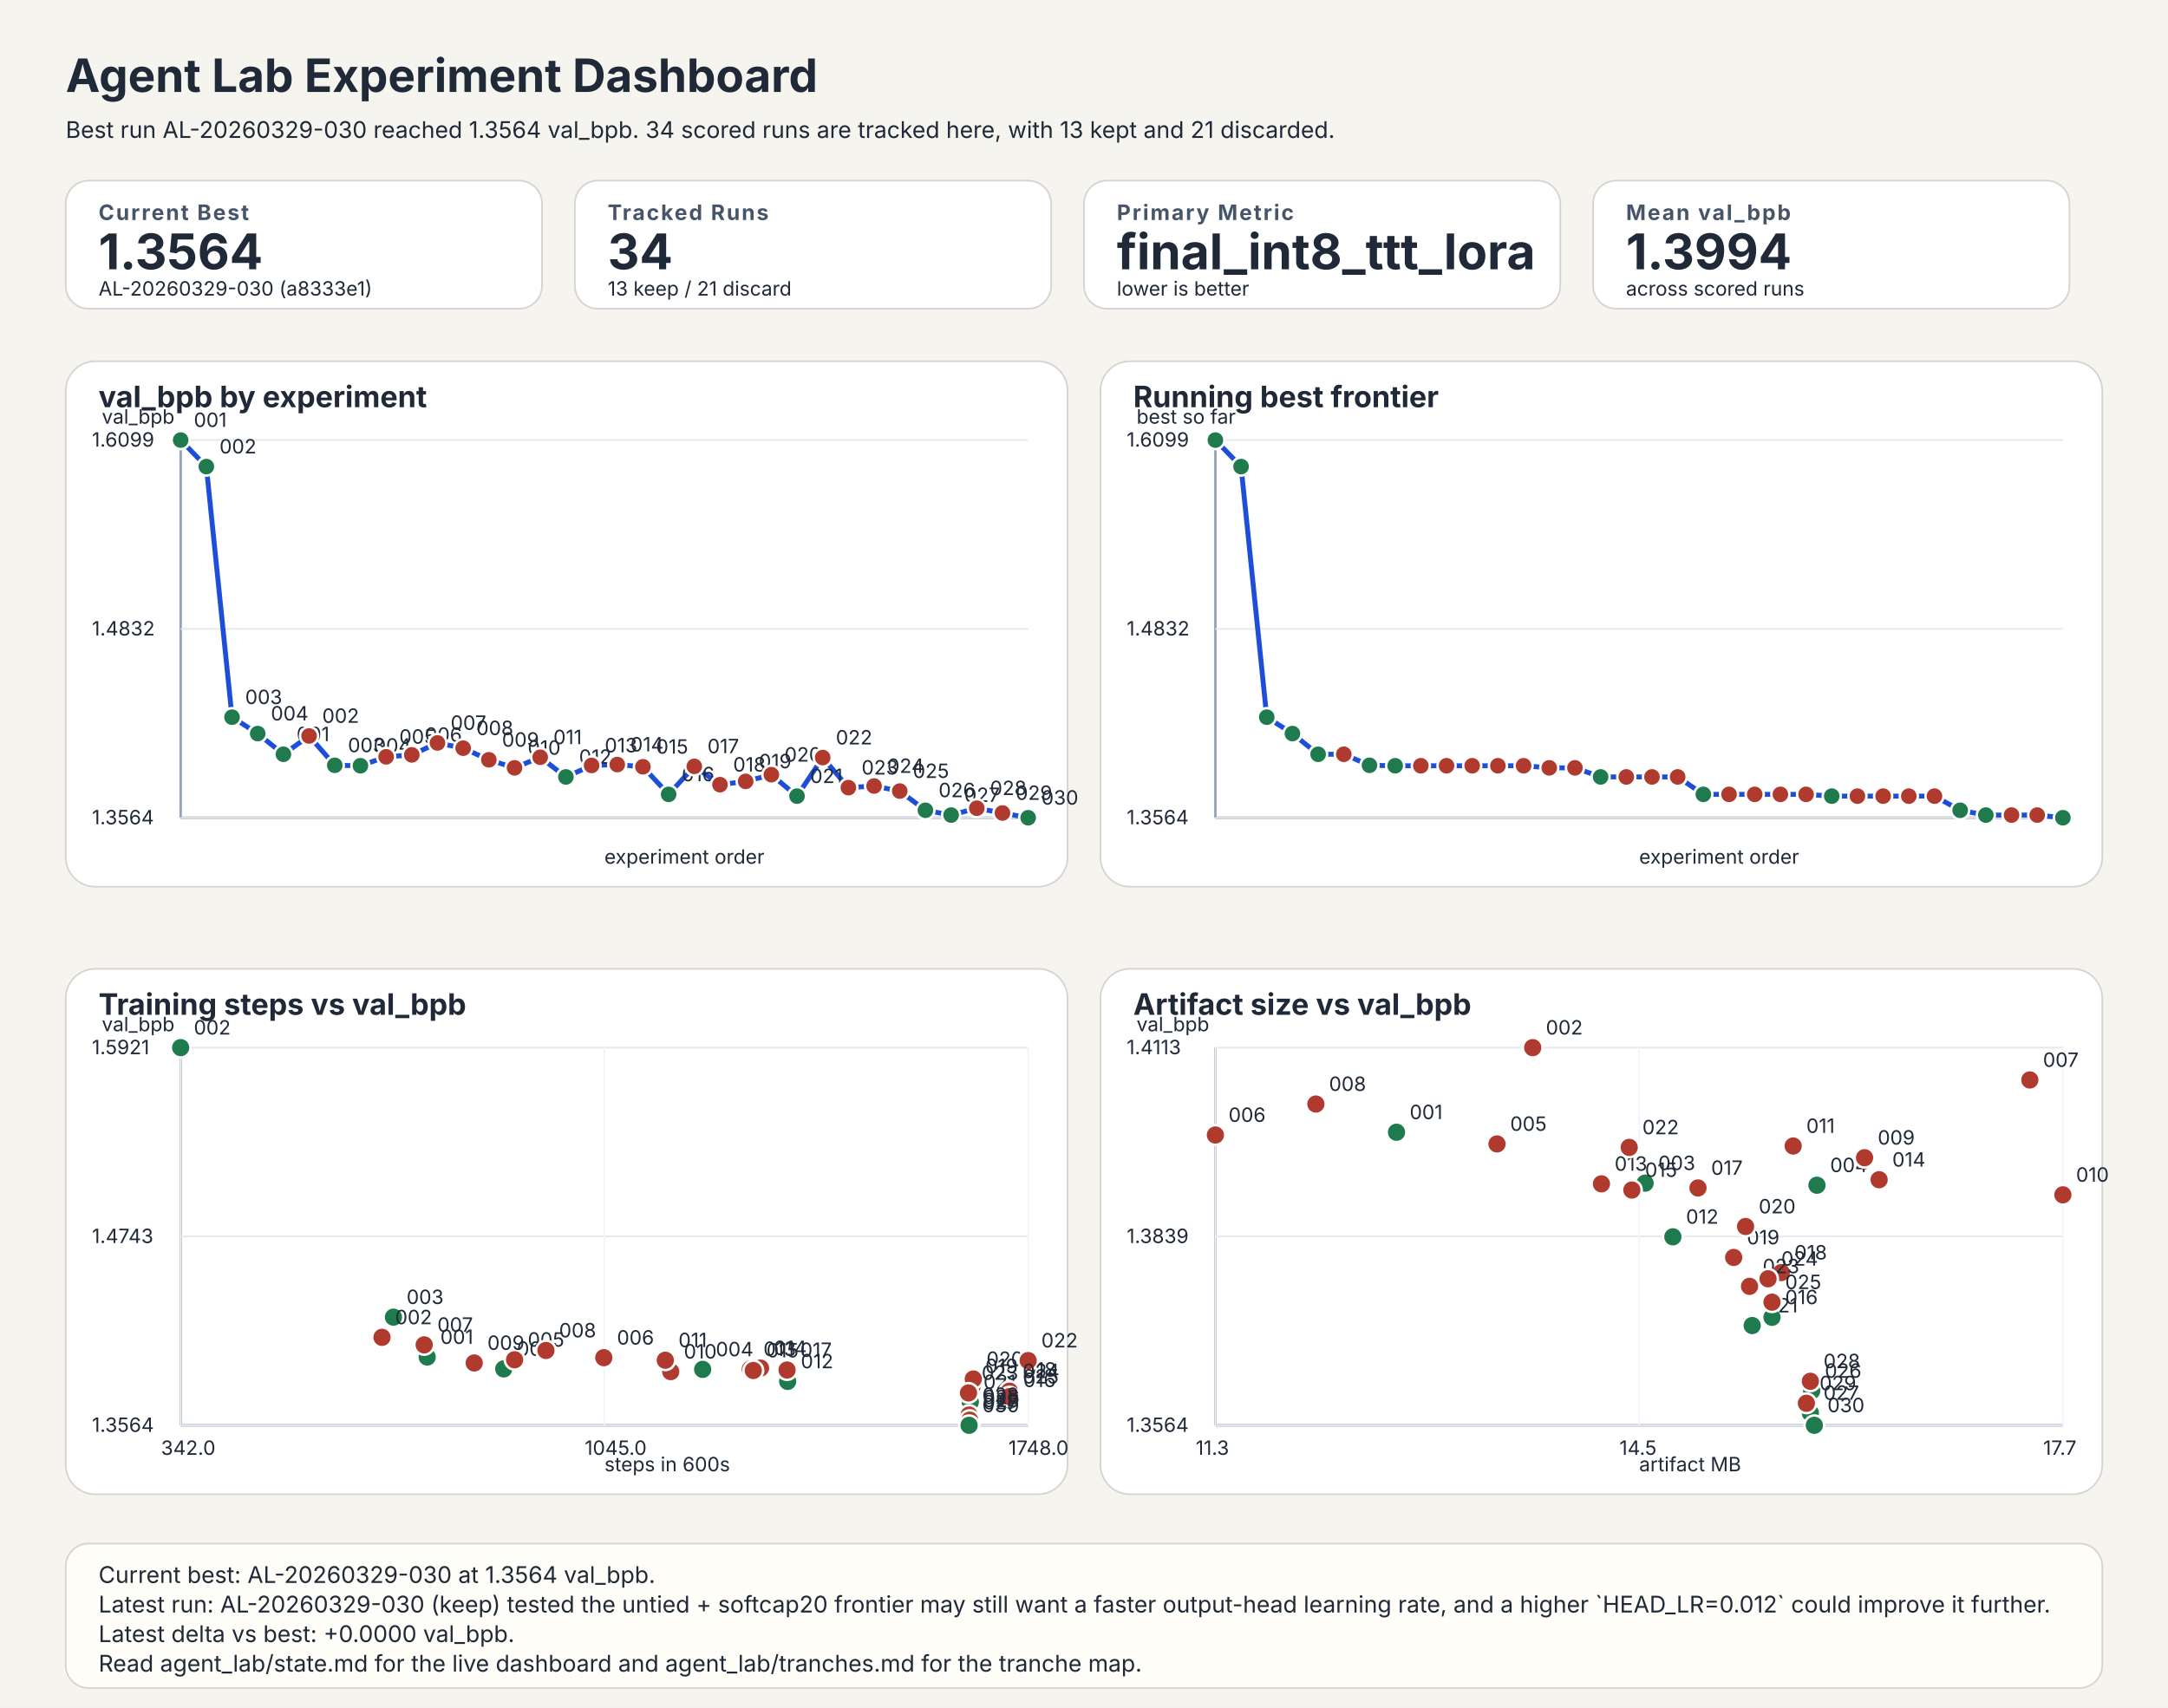
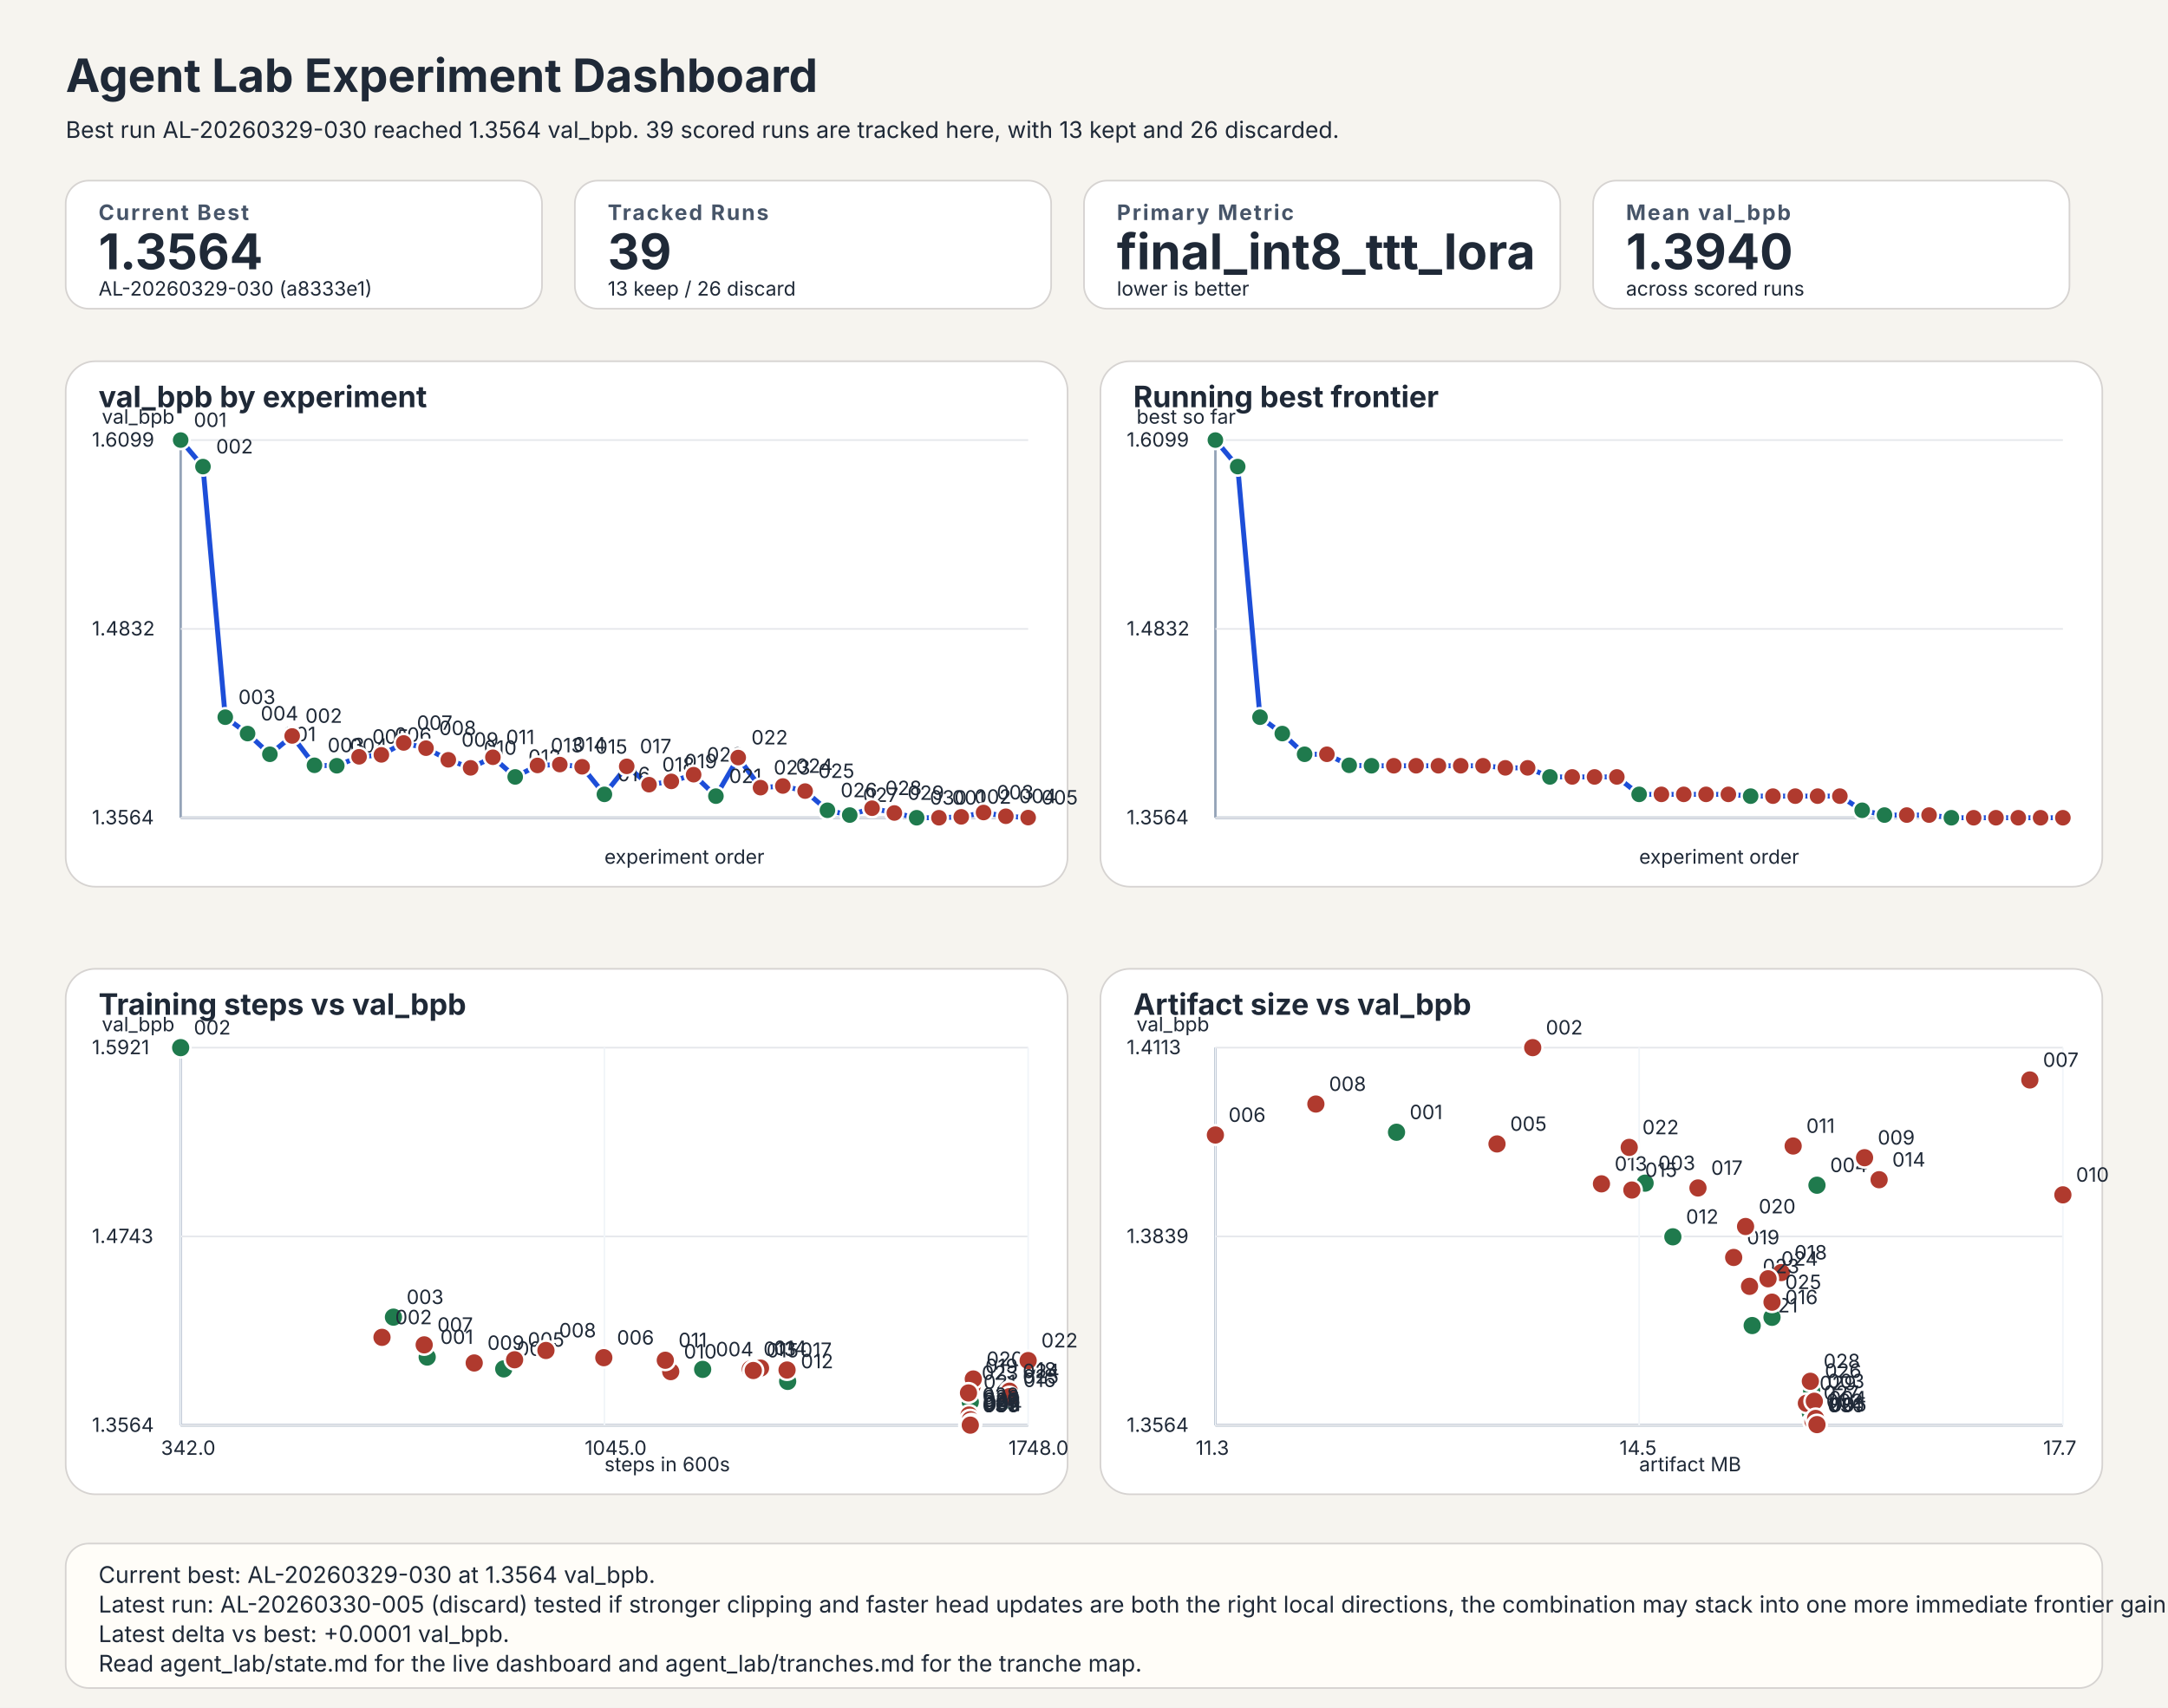
<svg xmlns="http://www.w3.org/2000/svg" width="1320" height="1040" viewBox="0 0 1320 1040">
  <rect width="100%" height="100%" fill="#f6f4ef" />
  <style>text{font-family:ui-sans-serif,system-ui,-apple-system,BlinkMacSystemFont,"Segoe UI",sans-serif;fill:#1f2937}.small{font-size:12px}.body{font-size:14px}.label{font-size:15px;font-weight:600}.title{font-size:28px;font-weight:700}.cardtitle{font-size:13px;font-weight:700;letter-spacing:.08em;text-transform:uppercase;fill:#475569}.metric{font-size:30px;font-weight:700}.paneltitle{font-size:18px;font-weight:700}</style>
  <text x="40" y="56" class="title">Agent Lab Experiment Dashboard</text>
-   <text x="40" y="84" class="body">Best run AL-20260329-030 reached 1.3564 val_bpb. 34 scored runs are tracked here, with 13 kept and 21 discarded.</text>
+   <text x="40" y="84" class="body">Best run AL-20260329-030 reached 1.3564 val_bpb. 39 scored runs are tracked here, with 13 kept and 26 discarded.</text>
  <rect x="40" y="110" width="290" height="78" rx="14" fill="#ffffff" stroke="#d6d3d1" />
  <text x="60" y="134" class="cardtitle">Current Best</text>
  <text x="60" y="164" class="metric">1.3564</text>
  <text x="60" y="180" class="small">AL-20260329-030 (a8333e1)</text>
  <rect x="350" y="110" width="290" height="78" rx="14" fill="#ffffff" stroke="#d6d3d1" />
  <text x="370" y="134" class="cardtitle">Tracked Runs</text>
-   <text x="370" y="164" class="metric">34</text>
-   <text x="370" y="180" class="small">13 keep / 21 discard</text>
+   <text x="370" y="164" class="metric">39</text>
+   <text x="370" y="180" class="small">13 keep / 26 discard</text>
  <rect x="660" y="110" width="290" height="78" rx="14" fill="#ffffff" stroke="#d6d3d1" />
  <text x="680" y="134" class="cardtitle">Primary Metric</text>
  <text x="680" y="164" class="metric">final_int8_ttt_lora</text>
  <text x="680" y="180" class="small">lower is better</text>
  <rect x="970" y="110" width="290" height="78" rx="14" fill="#ffffff" stroke="#d6d3d1" />
  <text x="990" y="134" class="cardtitle">Mean val_bpb</text>
-   <text x="990" y="164" class="metric">1.3994</text>
+   <text x="990" y="164" class="metric">1.3940</text>
  <text x="990" y="180" class="small">across scored runs</text>
  <rect x="40" y="220" width="610" height="320" rx="18" fill="#ffffff" stroke="#d6d3d1" />
  <text x="60" y="248" class="paneltitle">val_bpb by experiment</text>
  <line x1="110" y1="498" x2="626" y2="498" stroke="#94a3b8" stroke-width="1.5" />
  <line x1="110" y1="498" x2="110" y2="268" stroke="#94a3b8" stroke-width="1.5" />
  <text x="368.00" y="526.00" class="small">experiment order</text>
  <text x="62.00" y="258.00" class="small">val_bpb</text>
  <line x1="110" y1="498.00" x2="626" y2="498.00" stroke="#e5e7eb" stroke-width="1" />
  <text x="56.00" y="502.00" class="small">1.3564</text>
  <line x1="110" y1="383.00" x2="626" y2="383.00" stroke="#e5e7eb" stroke-width="1" />
  <text x="56.00" y="387.00" class="small">1.4832</text>
  <line x1="110" y1="268.00" x2="626" y2="268.00" stroke="#e5e7eb" stroke-width="1" />
  <text x="56.00" y="272.00" class="small">1.6099</text>
-   <polyline fill="none" stroke="#1d4ed8" stroke-width="3" points="110.00,268.00 125.64,284.15 141.27,436.76 156.91,446.74 172.55,459.35 188.18,448.19 203.82,466.06 219.45,466.34 235.09,460.89 250.73,459.71 266.36,452.45 282.00,455.63 297.64,462.71 313.27,467.61 328.91,461.16 344.55,473.14 360.18,466.15 375.82,465.61 391.45,466.97 407.09,483.76 422.73,466.70 438.36,477.86 454.00,475.86 469.64,471.78 485.27,484.84 500.91,461.35 516.55,479.67 532.18,478.67 547.82,481.76 563.45,493.46 579.09,496.37 594.73,492.19 610.36,495.10 626.00,498.00" />
+   <polyline fill="none" stroke="#1d4ed8" stroke-width="3" points="110.00,268.00 123.58,284.15 137.16,436.76 150.74,446.74 164.32,459.35 177.89,448.19 191.47,466.06 205.05,466.34 218.63,460.89 232.21,459.71 245.79,452.45 259.37,455.63 272.95,462.71 286.53,467.61 300.11,461.16 313.68,473.14 327.26,466.15 340.84,465.61 354.42,466.97 368.00,483.76 381.58,466.70 395.16,477.86 408.74,475.86 422.32,471.78 435.89,484.84 449.47,461.35 463.05,479.67 476.63,478.67 490.21,481.76 503.79,493.46 517.37,496.37 530.95,492.19 544.53,495.10 558.11,498.00 571.68,498.00 585.26,497.46 598.84,494.82 612.42,497.09 626.00,497.91" />
  <circle cx="110.00" cy="268.00" r="5.5" fill="#1f7a4d" stroke="#ffffff" stroke-width="1.5" />
  <text x="118.00" y="260.00" class="small">001</text>
-   <circle cx="125.64" cy="284.15" r="5.5" fill="#1f7a4d" stroke="#ffffff" stroke-width="1.5" />
-   <text x="133.64" y="276.15" class="small">002</text>
-   <circle cx="141.27" cy="436.76" r="5.5" fill="#1f7a4d" stroke="#ffffff" stroke-width="1.5" />
-   <text x="149.27" y="428.76" class="small">003</text>
-   <circle cx="156.91" cy="446.74" r="5.5" fill="#1f7a4d" stroke="#ffffff" stroke-width="1.5" />
-   <text x="164.91" y="438.74" class="small">004</text>
-   <circle cx="172.55" cy="459.35" r="5.5" fill="#1f7a4d" stroke="#ffffff" stroke-width="1.5" />
-   <text x="180.55" y="451.35" class="small">001</text>
-   <circle cx="188.18" cy="448.19" r="5.5" fill="#b03a2e" stroke="#ffffff" stroke-width="1.5" />
-   <text x="196.18" y="440.19" class="small">002</text>
-   <circle cx="203.82" cy="466.06" r="5.5" fill="#1f7a4d" stroke="#ffffff" stroke-width="1.5" />
-   <text x="211.82" y="458.06" class="small">003</text>
-   <circle cx="219.45" cy="466.34" r="5.5" fill="#1f7a4d" stroke="#ffffff" stroke-width="1.5" />
-   <text x="227.45" y="458.34" class="small">004</text>
-   <circle cx="235.09" cy="460.89" r="5.5" fill="#b03a2e" stroke="#ffffff" stroke-width="1.5" />
-   <text x="243.09" y="452.89" class="small">005</text>
-   <circle cx="250.73" cy="459.71" r="5.5" fill="#b03a2e" stroke="#ffffff" stroke-width="1.5" />
-   <text x="258.73" y="451.71" class="small">006</text>
-   <circle cx="266.36" cy="452.45" r="5.5" fill="#b03a2e" stroke="#ffffff" stroke-width="1.5" />
-   <text x="274.36" y="444.45" class="small">007</text>
-   <circle cx="282.00" cy="455.63" r="5.5" fill="#b03a2e" stroke="#ffffff" stroke-width="1.5" />
-   <text x="290.00" y="447.63" class="small">008</text>
-   <circle cx="297.64" cy="462.71" r="5.5" fill="#b03a2e" stroke="#ffffff" stroke-width="1.5" />
-   <text x="305.64" y="454.71" class="small">009</text>
-   <circle cx="313.27" cy="467.61" r="5.5" fill="#b03a2e" stroke="#ffffff" stroke-width="1.5" />
-   <text x="321.27" y="459.61" class="small">010</text>
-   <circle cx="328.91" cy="461.16" r="5.5" fill="#b03a2e" stroke="#ffffff" stroke-width="1.5" />
-   <text x="336.91" y="453.16" class="small">011</text>
-   <circle cx="344.55" cy="473.14" r="5.5" fill="#1f7a4d" stroke="#ffffff" stroke-width="1.5" />
-   <text x="352.55" y="465.14" class="small">012</text>
-   <circle cx="360.18" cy="466.15" r="5.5" fill="#b03a2e" stroke="#ffffff" stroke-width="1.5" />
-   <text x="368.18" y="458.15" class="small">013</text>
-   <circle cx="375.82" cy="465.61" r="5.5" fill="#b03a2e" stroke="#ffffff" stroke-width="1.5" />
-   <text x="383.82" y="457.61" class="small">014</text>
-   <circle cx="391.45" cy="466.97" r="5.5" fill="#b03a2e" stroke="#ffffff" stroke-width="1.5" />
-   <text x="399.45" y="458.97" class="small">015</text>
-   <circle cx="407.09" cy="483.76" r="5.5" fill="#1f7a4d" stroke="#ffffff" stroke-width="1.5" />
-   <text x="415.09" y="475.76" class="small">016</text>
-   <circle cx="422.73" cy="466.70" r="5.5" fill="#b03a2e" stroke="#ffffff" stroke-width="1.5" />
-   <text x="430.73" y="458.70" class="small">017</text>
-   <circle cx="438.36" cy="477.86" r="5.5" fill="#b03a2e" stroke="#ffffff" stroke-width="1.5" />
-   <text x="446.36" y="469.86" class="small">018</text>
-   <circle cx="454.00" cy="475.86" r="5.5" fill="#b03a2e" stroke="#ffffff" stroke-width="1.5" />
-   <text x="462.00" y="467.86" class="small">019</text>
-   <circle cx="469.64" cy="471.78" r="5.5" fill="#b03a2e" stroke="#ffffff" stroke-width="1.5" />
-   <text x="477.64" y="463.78" class="small">020</text>
-   <circle cx="485.27" cy="484.84" r="5.5" fill="#1f7a4d" stroke="#ffffff" stroke-width="1.5" />
-   <text x="493.27" y="476.84" class="small">021</text>
-   <circle cx="500.91" cy="461.35" r="5.5" fill="#b03a2e" stroke="#ffffff" stroke-width="1.5" />
-   <text x="508.91" y="453.35" class="small">022</text>
-   <circle cx="516.55" cy="479.67" r="5.5" fill="#b03a2e" stroke="#ffffff" stroke-width="1.5" />
-   <text x="524.55" y="471.67" class="small">023</text>
-   <circle cx="532.18" cy="478.67" r="5.5" fill="#b03a2e" stroke="#ffffff" stroke-width="1.5" />
-   <text x="540.18" y="470.67" class="small">024</text>
-   <circle cx="547.82" cy="481.76" r="5.5" fill="#b03a2e" stroke="#ffffff" stroke-width="1.5" />
-   <text x="555.82" y="473.76" class="small">025</text>
-   <circle cx="563.45" cy="493.46" r="5.5" fill="#1f7a4d" stroke="#ffffff" stroke-width="1.5" />
-   <text x="571.45" y="485.46" class="small">026</text>
-   <circle cx="579.09" cy="496.37" r="5.5" fill="#1f7a4d" stroke="#ffffff" stroke-width="1.5" />
-   <text x="587.09" y="488.37" class="small">027</text>
-   <circle cx="594.73" cy="492.19" r="5.5" fill="#b03a2e" stroke="#ffffff" stroke-width="1.5" />
-   <text x="602.73" y="484.19" class="small">028</text>
-   <circle cx="610.36" cy="495.10" r="5.5" fill="#b03a2e" stroke="#ffffff" stroke-width="1.5" />
-   <text x="618.36" y="487.10" class="small">029</text>
-   <circle cx="626.00" cy="498.00" r="5.5" fill="#1f7a4d" stroke="#ffffff" stroke-width="1.5" />
-   <text x="634.00" y="490.00" class="small">030</text>
+   <circle cx="123.58" cy="284.15" r="5.5" fill="#1f7a4d" stroke="#ffffff" stroke-width="1.5" />
+   <text x="131.58" y="276.15" class="small">002</text>
+   <circle cx="137.16" cy="436.76" r="5.5" fill="#1f7a4d" stroke="#ffffff" stroke-width="1.5" />
+   <text x="145.16" y="428.76" class="small">003</text>
+   <circle cx="150.74" cy="446.74" r="5.5" fill="#1f7a4d" stroke="#ffffff" stroke-width="1.5" />
+   <text x="158.74" y="438.74" class="small">004</text>
+   <circle cx="164.32" cy="459.35" r="5.5" fill="#1f7a4d" stroke="#ffffff" stroke-width="1.5" />
+   <text x="172.32" y="451.35" class="small">001</text>
+   <circle cx="177.89" cy="448.19" r="5.5" fill="#b03a2e" stroke="#ffffff" stroke-width="1.5" />
+   <text x="185.89" y="440.19" class="small">002</text>
+   <circle cx="191.47" cy="466.06" r="5.5" fill="#1f7a4d" stroke="#ffffff" stroke-width="1.5" />
+   <text x="199.47" y="458.06" class="small">003</text>
+   <circle cx="205.05" cy="466.34" r="5.5" fill="#1f7a4d" stroke="#ffffff" stroke-width="1.5" />
+   <text x="213.05" y="458.34" class="small">004</text>
+   <circle cx="218.63" cy="460.89" r="5.5" fill="#b03a2e" stroke="#ffffff" stroke-width="1.5" />
+   <text x="226.63" y="452.89" class="small">005</text>
+   <circle cx="232.21" cy="459.71" r="5.5" fill="#b03a2e" stroke="#ffffff" stroke-width="1.5" />
+   <text x="240.21" y="451.71" class="small">006</text>
+   <circle cx="245.79" cy="452.45" r="5.5" fill="#b03a2e" stroke="#ffffff" stroke-width="1.5" />
+   <text x="253.79" y="444.45" class="small">007</text>
+   <circle cx="259.37" cy="455.63" r="5.5" fill="#b03a2e" stroke="#ffffff" stroke-width="1.5" />
+   <text x="267.37" y="447.63" class="small">008</text>
+   <circle cx="272.95" cy="462.71" r="5.5" fill="#b03a2e" stroke="#ffffff" stroke-width="1.5" />
+   <text x="280.95" y="454.71" class="small">009</text>
+   <circle cx="286.53" cy="467.61" r="5.5" fill="#b03a2e" stroke="#ffffff" stroke-width="1.5" />
+   <text x="294.53" y="459.61" class="small">010</text>
+   <circle cx="300.11" cy="461.16" r="5.5" fill="#b03a2e" stroke="#ffffff" stroke-width="1.5" />
+   <text x="308.11" y="453.16" class="small">011</text>
+   <circle cx="313.68" cy="473.14" r="5.5" fill="#1f7a4d" stroke="#ffffff" stroke-width="1.5" />
+   <text x="321.68" y="465.14" class="small">012</text>
+   <circle cx="327.26" cy="466.15" r="5.5" fill="#b03a2e" stroke="#ffffff" stroke-width="1.5" />
+   <text x="335.26" y="458.15" class="small">013</text>
+   <circle cx="340.84" cy="465.61" r="5.5" fill="#b03a2e" stroke="#ffffff" stroke-width="1.5" />
+   <text x="348.84" y="457.61" class="small">014</text>
+   <circle cx="354.42" cy="466.97" r="5.5" fill="#b03a2e" stroke="#ffffff" stroke-width="1.5" />
+   <text x="362.42" y="458.97" class="small">015</text>
+   <circle cx="368.00" cy="483.76" r="5.5" fill="#1f7a4d" stroke="#ffffff" stroke-width="1.5" />
+   <text x="376.00" y="475.76" class="small">016</text>
+   <circle cx="381.58" cy="466.70" r="5.5" fill="#b03a2e" stroke="#ffffff" stroke-width="1.5" />
+   <text x="389.58" y="458.70" class="small">017</text>
+   <circle cx="395.16" cy="477.86" r="5.5" fill="#b03a2e" stroke="#ffffff" stroke-width="1.5" />
+   <text x="403.16" y="469.86" class="small">018</text>
+   <circle cx="408.74" cy="475.86" r="5.5" fill="#b03a2e" stroke="#ffffff" stroke-width="1.5" />
+   <text x="416.74" y="467.86" class="small">019</text>
+   <circle cx="422.32" cy="471.78" r="5.5" fill="#b03a2e" stroke="#ffffff" stroke-width="1.5" />
+   <text x="430.32" y="463.78" class="small">020</text>
+   <circle cx="435.89" cy="484.84" r="5.5" fill="#1f7a4d" stroke="#ffffff" stroke-width="1.5" />
+   <text x="443.89" y="476.84" class="small">021</text>
+   <circle cx="449.47" cy="461.35" r="5.5" fill="#b03a2e" stroke="#ffffff" stroke-width="1.5" />
+   <text x="457.47" y="453.35" class="small">022</text>
+   <circle cx="463.05" cy="479.67" r="5.5" fill="#b03a2e" stroke="#ffffff" stroke-width="1.5" />
+   <text x="471.05" y="471.67" class="small">023</text>
+   <circle cx="476.63" cy="478.67" r="5.5" fill="#b03a2e" stroke="#ffffff" stroke-width="1.5" />
+   <text x="484.63" y="470.67" class="small">024</text>
+   <circle cx="490.21" cy="481.76" r="5.5" fill="#b03a2e" stroke="#ffffff" stroke-width="1.5" />
+   <text x="498.21" y="473.76" class="small">025</text>
+   <circle cx="503.79" cy="493.46" r="5.5" fill="#1f7a4d" stroke="#ffffff" stroke-width="1.5" />
+   <text x="511.79" y="485.46" class="small">026</text>
+   <circle cx="517.37" cy="496.37" r="5.5" fill="#1f7a4d" stroke="#ffffff" stroke-width="1.5" />
+   <text x="525.37" y="488.37" class="small">027</text>
+   <circle cx="530.95" cy="492.19" r="5.5" fill="#b03a2e" stroke="#ffffff" stroke-width="1.5" />
+   <text x="538.95" y="484.19" class="small">028</text>
+   <circle cx="544.53" cy="495.10" r="5.5" fill="#b03a2e" stroke="#ffffff" stroke-width="1.5" />
+   <text x="552.53" y="487.10" class="small">029</text>
+   <circle cx="558.11" cy="498.00" r="5.5" fill="#1f7a4d" stroke="#ffffff" stroke-width="1.5" />
+   <text x="566.11" y="490.00" class="small">030</text>
+   <circle cx="571.68" cy="498.00" r="5.5" fill="#b03a2e" stroke="#ffffff" stroke-width="1.5" />
+   <text x="579.68" y="490.00" class="small">001</text>
+   <circle cx="585.26" cy="497.46" r="5.5" fill="#b03a2e" stroke="#ffffff" stroke-width="1.5" />
+   <text x="593.26" y="489.46" class="small">002</text>
+   <circle cx="598.84" cy="494.82" r="5.5" fill="#b03a2e" stroke="#ffffff" stroke-width="1.5" />
+   <text x="606.84" y="486.82" class="small">003</text>
+   <circle cx="612.42" cy="497.09" r="5.5" fill="#b03a2e" stroke="#ffffff" stroke-width="1.5" />
+   <text x="620.42" y="489.09" class="small">004</text>
+   <circle cx="626.00" cy="497.91" r="5.5" fill="#b03a2e" stroke="#ffffff" stroke-width="1.5" />
+   <text x="634.00" y="489.91" class="small">005</text>
  <rect x="670" y="220" width="610" height="320" rx="18" fill="#ffffff" stroke="#d6d3d1" />
  <text x="690" y="248" class="paneltitle">Running best frontier</text>
  <line x1="740" y1="498" x2="1256" y2="498" stroke="#94a3b8" stroke-width="1.5" />
  <line x1="740" y1="498" x2="740" y2="268" stroke="#94a3b8" stroke-width="1.5" />
  <text x="998.00" y="526.00" class="small">experiment order</text>
  <text x="692.00" y="258.00" class="small">best so far</text>
  <line x1="740" y1="498.00" x2="1256" y2="498.00" stroke="#e5e7eb" stroke-width="1" />
  <text x="686.00" y="502.00" class="small">1.3564</text>
  <line x1="740" y1="383.00" x2="1256" y2="383.00" stroke="#e5e7eb" stroke-width="1" />
  <text x="686.00" y="387.00" class="small">1.4832</text>
  <line x1="740" y1="268.00" x2="1256" y2="268.00" stroke="#e5e7eb" stroke-width="1" />
  <text x="686.00" y="272.00" class="small">1.6099</text>
-   <polyline fill="none" stroke="#1d4ed8" stroke-width="3" points="740.00,268.00 755.64,284.15 771.27,436.76 786.91,446.74 802.55,459.35 818.18,459.35 833.82,466.06 849.45,466.34 865.09,466.34 880.73,466.34 896.36,466.34 912.00,466.34 927.64,466.34 943.27,467.61 958.91,467.61 974.55,473.14 990.18,473.14 1005.82,473.14 1021.45,473.14 1037.09,483.76 1052.73,483.76 1068.36,483.76 1084.00,483.76 1099.64,483.76 1115.27,484.84 1130.91,484.84 1146.55,484.84 1162.18,484.84 1177.82,484.84 1193.45,493.46 1209.09,496.37 1224.73,496.37 1240.36,496.37 1256.00,498.00" />
+   <polyline fill="none" stroke="#1d4ed8" stroke-width="3" points="740.00,268.00 753.58,284.15 767.16,436.76 780.74,446.74 794.32,459.35 807.89,459.35 821.47,466.06 835.05,466.34 848.63,466.34 862.21,466.34 875.79,466.34 889.37,466.34 902.95,466.34 916.53,467.61 930.11,467.61 943.68,473.14 957.26,473.14 970.84,473.14 984.42,473.14 998.00,483.76 1011.58,483.76 1025.16,483.76 1038.74,483.76 1052.32,483.76 1065.89,484.84 1079.47,484.84 1093.05,484.84 1106.63,484.84 1120.21,484.84 1133.79,493.46 1147.37,496.37 1160.95,496.37 1174.53,496.37 1188.11,498.00 1201.68,498.00 1215.26,498.00 1228.84,498.00 1242.42,498.00 1256.00,498.00" />
  <circle cx="740.00" cy="268.00" r="5.5" fill="#1f7a4d" stroke="#ffffff" stroke-width="1.5" />
-   <circle cx="755.64" cy="284.15" r="5.5" fill="#1f7a4d" stroke="#ffffff" stroke-width="1.5" />
-   <circle cx="771.27" cy="436.76" r="5.5" fill="#1f7a4d" stroke="#ffffff" stroke-width="1.5" />
-   <circle cx="786.91" cy="446.74" r="5.5" fill="#1f7a4d" stroke="#ffffff" stroke-width="1.5" />
-   <circle cx="802.55" cy="459.35" r="5.5" fill="#1f7a4d" stroke="#ffffff" stroke-width="1.5" />
-   <circle cx="818.18" cy="459.35" r="5.5" fill="#b03a2e" stroke="#ffffff" stroke-width="1.5" />
-   <circle cx="833.82" cy="466.06" r="5.5" fill="#1f7a4d" stroke="#ffffff" stroke-width="1.5" />
-   <circle cx="849.45" cy="466.34" r="5.5" fill="#1f7a4d" stroke="#ffffff" stroke-width="1.5" />
-   <circle cx="865.09" cy="466.34" r="5.5" fill="#b03a2e" stroke="#ffffff" stroke-width="1.5" />
-   <circle cx="880.73" cy="466.34" r="5.5" fill="#b03a2e" stroke="#ffffff" stroke-width="1.5" />
-   <circle cx="896.36" cy="466.34" r="5.5" fill="#b03a2e" stroke="#ffffff" stroke-width="1.5" />
-   <circle cx="912.00" cy="466.34" r="5.5" fill="#b03a2e" stroke="#ffffff" stroke-width="1.5" />
-   <circle cx="927.64" cy="466.34" r="5.5" fill="#b03a2e" stroke="#ffffff" stroke-width="1.5" />
-   <circle cx="943.27" cy="467.61" r="5.5" fill="#b03a2e" stroke="#ffffff" stroke-width="1.5" />
-   <circle cx="958.91" cy="467.61" r="5.5" fill="#b03a2e" stroke="#ffffff" stroke-width="1.5" />
-   <circle cx="974.55" cy="473.14" r="5.5" fill="#1f7a4d" stroke="#ffffff" stroke-width="1.5" />
-   <circle cx="990.18" cy="473.14" r="5.5" fill="#b03a2e" stroke="#ffffff" stroke-width="1.5" />
-   <circle cx="1005.82" cy="473.14" r="5.5" fill="#b03a2e" stroke="#ffffff" stroke-width="1.5" />
-   <circle cx="1021.45" cy="473.14" r="5.5" fill="#b03a2e" stroke="#ffffff" stroke-width="1.5" />
-   <circle cx="1037.09" cy="483.76" r="5.5" fill="#1f7a4d" stroke="#ffffff" stroke-width="1.5" />
-   <circle cx="1052.73" cy="483.76" r="5.5" fill="#b03a2e" stroke="#ffffff" stroke-width="1.5" />
-   <circle cx="1068.36" cy="483.76" r="5.5" fill="#b03a2e" stroke="#ffffff" stroke-width="1.5" />
-   <circle cx="1084.00" cy="483.76" r="5.5" fill="#b03a2e" stroke="#ffffff" stroke-width="1.5" />
-   <circle cx="1099.64" cy="483.76" r="5.5" fill="#b03a2e" stroke="#ffffff" stroke-width="1.5" />
-   <circle cx="1115.27" cy="484.84" r="5.5" fill="#1f7a4d" stroke="#ffffff" stroke-width="1.5" />
-   <circle cx="1130.91" cy="484.84" r="5.5" fill="#b03a2e" stroke="#ffffff" stroke-width="1.5" />
-   <circle cx="1146.55" cy="484.84" r="5.5" fill="#b03a2e" stroke="#ffffff" stroke-width="1.5" />
-   <circle cx="1162.18" cy="484.84" r="5.5" fill="#b03a2e" stroke="#ffffff" stroke-width="1.5" />
-   <circle cx="1177.82" cy="484.84" r="5.5" fill="#b03a2e" stroke="#ffffff" stroke-width="1.5" />
-   <circle cx="1193.45" cy="493.46" r="5.5" fill="#1f7a4d" stroke="#ffffff" stroke-width="1.5" />
-   <circle cx="1209.09" cy="496.37" r="5.5" fill="#1f7a4d" stroke="#ffffff" stroke-width="1.5" />
-   <circle cx="1224.73" cy="496.37" r="5.5" fill="#b03a2e" stroke="#ffffff" stroke-width="1.5" />
-   <circle cx="1240.36" cy="496.37" r="5.5" fill="#b03a2e" stroke="#ffffff" stroke-width="1.5" />
-   <circle cx="1256.00" cy="498.00" r="5.5" fill="#1f7a4d" stroke="#ffffff" stroke-width="1.5" />
+   <circle cx="753.58" cy="284.15" r="5.5" fill="#1f7a4d" stroke="#ffffff" stroke-width="1.5" />
+   <circle cx="767.16" cy="436.76" r="5.5" fill="#1f7a4d" stroke="#ffffff" stroke-width="1.5" />
+   <circle cx="780.74" cy="446.74" r="5.5" fill="#1f7a4d" stroke="#ffffff" stroke-width="1.5" />
+   <circle cx="794.32" cy="459.35" r="5.5" fill="#1f7a4d" stroke="#ffffff" stroke-width="1.5" />
+   <circle cx="807.89" cy="459.35" r="5.5" fill="#b03a2e" stroke="#ffffff" stroke-width="1.5" />
+   <circle cx="821.47" cy="466.06" r="5.5" fill="#1f7a4d" stroke="#ffffff" stroke-width="1.5" />
+   <circle cx="835.05" cy="466.34" r="5.5" fill="#1f7a4d" stroke="#ffffff" stroke-width="1.5" />
+   <circle cx="848.63" cy="466.34" r="5.5" fill="#b03a2e" stroke="#ffffff" stroke-width="1.5" />
+   <circle cx="862.21" cy="466.34" r="5.5" fill="#b03a2e" stroke="#ffffff" stroke-width="1.5" />
+   <circle cx="875.79" cy="466.34" r="5.5" fill="#b03a2e" stroke="#ffffff" stroke-width="1.5" />
+   <circle cx="889.37" cy="466.34" r="5.5" fill="#b03a2e" stroke="#ffffff" stroke-width="1.5" />
+   <circle cx="902.95" cy="466.34" r="5.5" fill="#b03a2e" stroke="#ffffff" stroke-width="1.5" />
+   <circle cx="916.53" cy="467.61" r="5.5" fill="#b03a2e" stroke="#ffffff" stroke-width="1.5" />
+   <circle cx="930.11" cy="467.61" r="5.5" fill="#b03a2e" stroke="#ffffff" stroke-width="1.5" />
+   <circle cx="943.68" cy="473.14" r="5.5" fill="#1f7a4d" stroke="#ffffff" stroke-width="1.5" />
+   <circle cx="957.26" cy="473.14" r="5.5" fill="#b03a2e" stroke="#ffffff" stroke-width="1.5" />
+   <circle cx="970.84" cy="473.14" r="5.5" fill="#b03a2e" stroke="#ffffff" stroke-width="1.5" />
+   <circle cx="984.42" cy="473.14" r="5.5" fill="#b03a2e" stroke="#ffffff" stroke-width="1.5" />
+   <circle cx="998.00" cy="483.76" r="5.5" fill="#1f7a4d" stroke="#ffffff" stroke-width="1.5" />
+   <circle cx="1011.58" cy="483.76" r="5.5" fill="#b03a2e" stroke="#ffffff" stroke-width="1.5" />
+   <circle cx="1025.16" cy="483.76" r="5.5" fill="#b03a2e" stroke="#ffffff" stroke-width="1.5" />
+   <circle cx="1038.74" cy="483.76" r="5.5" fill="#b03a2e" stroke="#ffffff" stroke-width="1.5" />
+   <circle cx="1052.32" cy="483.76" r="5.5" fill="#b03a2e" stroke="#ffffff" stroke-width="1.5" />
+   <circle cx="1065.89" cy="484.84" r="5.5" fill="#1f7a4d" stroke="#ffffff" stroke-width="1.5" />
+   <circle cx="1079.47" cy="484.84" r="5.5" fill="#b03a2e" stroke="#ffffff" stroke-width="1.5" />
+   <circle cx="1093.05" cy="484.84" r="5.5" fill="#b03a2e" stroke="#ffffff" stroke-width="1.5" />
+   <circle cx="1106.63" cy="484.84" r="5.5" fill="#b03a2e" stroke="#ffffff" stroke-width="1.5" />
+   <circle cx="1120.21" cy="484.84" r="5.5" fill="#b03a2e" stroke="#ffffff" stroke-width="1.5" />
+   <circle cx="1133.79" cy="493.46" r="5.5" fill="#1f7a4d" stroke="#ffffff" stroke-width="1.5" />
+   <circle cx="1147.37" cy="496.37" r="5.5" fill="#1f7a4d" stroke="#ffffff" stroke-width="1.5" />
+   <circle cx="1160.95" cy="496.37" r="5.5" fill="#b03a2e" stroke="#ffffff" stroke-width="1.5" />
+   <circle cx="1174.53" cy="496.37" r="5.5" fill="#b03a2e" stroke="#ffffff" stroke-width="1.5" />
+   <circle cx="1188.11" cy="498.00" r="5.5" fill="#1f7a4d" stroke="#ffffff" stroke-width="1.5" />
+   <circle cx="1201.68" cy="498.00" r="5.5" fill="#b03a2e" stroke="#ffffff" stroke-width="1.5" />
+   <circle cx="1215.26" cy="498.00" r="5.5" fill="#b03a2e" stroke="#ffffff" stroke-width="1.5" />
+   <circle cx="1228.84" cy="498.00" r="5.5" fill="#b03a2e" stroke="#ffffff" stroke-width="1.5" />
+   <circle cx="1242.42" cy="498.00" r="5.5" fill="#b03a2e" stroke="#ffffff" stroke-width="1.5" />
+   <circle cx="1256.00" cy="498.00" r="5.5" fill="#b03a2e" stroke="#ffffff" stroke-width="1.5" />
  <rect x="40" y="590" width="610" height="320" rx="18" fill="#ffffff" stroke="#d6d3d1" />
  <text x="60" y="618" class="paneltitle">Training steps vs val_bpb</text>
  <line x1="110" y1="868" x2="626" y2="868" stroke="#94a3b8" stroke-width="1.5" />
  <line x1="110" y1="868" x2="110" y2="638" stroke="#94a3b8" stroke-width="1.5" />
  <text x="368.00" y="896.00" class="small">steps in 600s</text>
  <text x="62.00" y="628.00" class="small">val_bpb</text>
  <line x1="110" y1="868.00" x2="626" y2="868.00" stroke="#e5e7eb" stroke-width="1" />
  <text x="56.00" y="872.00" class="small">1.3564</text>
  <line x1="110" y1="753.00" x2="626" y2="753.00" stroke="#e5e7eb" stroke-width="1" />
  <text x="56.00" y="757.00" class="small">1.4743</text>
  <line x1="110" y1="638.00" x2="626" y2="638.00" stroke="#e5e7eb" stroke-width="1" />
  <text x="56.00" y="642.00" class="small">1.5921</text>
  <line x1="110.00" y1="868" x2="110.00" y2="638" stroke="#f1f5f9" stroke-width="1" />
  <text x="98.00" y="886.00" class="small">342.0</text>
  <line x1="368.00" y1="868" x2="368.00" y2="638" stroke="#f1f5f9" stroke-width="1" />
  <text x="356.00" y="886.00" class="small">1045.0</text>
  <line x1="626.00" y1="868" x2="626.00" y2="638" stroke="#f1f5f9" stroke-width="1" />
  <text x="614.00" y="886.00" class="small">1748.0</text>
  <circle cx="110.00" cy="638.00" r="6" fill="#1f7a4d" stroke="#ffffff" stroke-width="1.5" />
  <text x="118.00" y="630.00" class="small">002</text>
  <circle cx="239.55" cy="802.13" r="6" fill="#1f7a4d" stroke="#ffffff" stroke-width="1.5" />
  <text x="247.55" y="794.13" class="small">003</text>
  <circle cx="260.10" cy="826.43" r="6" fill="#1f7a4d" stroke="#ffffff" stroke-width="1.5" />
  <text x="268.10" y="818.43" class="small">001</text>
  <circle cx="232.58" cy="814.43" r="6" fill="#b03a2e" stroke="#ffffff" stroke-width="1.5" />
  <text x="240.58" y="806.43" class="small">002</text>
  <circle cx="306.71" cy="833.65" r="6" fill="#1f7a4d" stroke="#ffffff" stroke-width="1.5" />
  <text x="314.71" y="825.65" class="small">003</text>
  <circle cx="427.82" cy="833.94" r="6" fill="#1f7a4d" stroke="#ffffff" stroke-width="1.5" />
  <text x="435.82" y="825.94" class="small">004</text>
  <circle cx="313.32" cy="828.09" r="6" fill="#b03a2e" stroke="#ffffff" stroke-width="1.5" />
  <text x="321.32" y="820.09" class="small">005</text>
  <circle cx="367.63" cy="826.82" r="6" fill="#b03a2e" stroke="#ffffff" stroke-width="1.5" />
  <text x="375.63" y="818.82" class="small">006</text>
  <circle cx="258.27" cy="819.01" r="6" fill="#b03a2e" stroke="#ffffff" stroke-width="1.5" />
  <text x="266.27" y="811.01" class="small">007</text>
  <circle cx="332.40" cy="822.43" r="6" fill="#b03a2e" stroke="#ffffff" stroke-width="1.5" />
  <text x="340.40" y="814.43" class="small">008</text>
  <circle cx="288.73" cy="830.04" r="6" fill="#b03a2e" stroke="#ffffff" stroke-width="1.5" />
  <text x="296.73" y="822.04" class="small">009</text>
  <circle cx="408.37" cy="835.31" r="6" fill="#b03a2e" stroke="#ffffff" stroke-width="1.5" />
  <text x="416.37" y="827.31" class="small">010</text>
  <circle cx="405.07" cy="828.38" r="6" fill="#b03a2e" stroke="#ffffff" stroke-width="1.5" />
  <text x="413.07" y="820.38" class="small">011</text>
  <circle cx="479.57" cy="841.26" r="6" fill="#1f7a4d" stroke="#ffffff" stroke-width="1.5" />
  <text x="487.57" y="833.26" class="small">012</text>
  <circle cx="456.81" cy="833.75" r="6" fill="#b03a2e" stroke="#ffffff" stroke-width="1.5" />
  <text x="464.81" y="825.75" class="small">013</text>
  <circle cx="463.05" cy="833.16" r="6" fill="#b03a2e" stroke="#ffffff" stroke-width="1.5" />
  <text x="471.05" y="825.16" class="small">014</text>
  <circle cx="458.65" cy="834.63" r="6" fill="#b03a2e" stroke="#ffffff" stroke-width="1.5" />
  <text x="466.65" y="826.63" class="small">015</text>
  <circle cx="614.99" cy="852.68" r="6" fill="#1f7a4d" stroke="#ffffff" stroke-width="1.5" />
  <text x="622.99" y="844.68" class="small">016</text>
  <circle cx="479.20" cy="834.33" r="6" fill="#b03a2e" stroke="#ffffff" stroke-width="1.5" />
  <text x="487.20" y="826.33" class="small">017</text>
  <circle cx="615.36" cy="846.34" r="6" fill="#b03a2e" stroke="#ffffff" stroke-width="1.5" />
  <text x="623.36" y="838.34" class="small">018</text>
  <circle cx="591.87" cy="844.19" r="6" fill="#b03a2e" stroke="#ffffff" stroke-width="1.5" />
  <text x="599.87" y="836.19" class="small">019</text>
  <circle cx="592.60" cy="839.80" r="6" fill="#b03a2e" stroke="#ffffff" stroke-width="1.5" />
  <text x="600.60" y="831.80" class="small">020</text>
  <circle cx="590.77" cy="853.85" r="6" fill="#1f7a4d" stroke="#ffffff" stroke-width="1.5" />
  <text x="598.77" y="845.85" class="small">021</text>
  <circle cx="626.00" cy="828.58" r="6" fill="#b03a2e" stroke="#ffffff" stroke-width="1.5" />
  <text x="634.00" y="820.58" class="small">022</text>
  <circle cx="589.67" cy="848.29" r="6" fill="#b03a2e" stroke="#ffffff" stroke-width="1.5" />
  <text x="597.67" y="840.29" class="small">023</text>
  <circle cx="614.62" cy="847.22" r="6" fill="#b03a2e" stroke="#ffffff" stroke-width="1.5" />
  <text x="622.62" y="839.22" class="small">024</text>
  <circle cx="614.62" cy="850.53" r="6" fill="#b03a2e" stroke="#ffffff" stroke-width="1.5" />
  <text x="622.62" y="842.53" class="small">025</text>
  <circle cx="590.40" cy="863.12" r="6" fill="#1f7a4d" stroke="#ffffff" stroke-width="1.5" />
  <text x="598.40" y="855.12" class="small">026</text>
  <circle cx="590.40" cy="866.24" r="6" fill="#1f7a4d" stroke="#ffffff" stroke-width="1.5" />
  <text x="598.40" y="858.24" class="small">027</text>
  <circle cx="590.03" cy="861.75" r="6" fill="#b03a2e" stroke="#ffffff" stroke-width="1.5" />
  <text x="598.03" y="853.75" class="small">028</text>
  <circle cx="590.40" cy="864.88" r="6" fill="#b03a2e" stroke="#ffffff" stroke-width="1.5" />
  <text x="598.40" y="856.88" class="small">029</text>
  <circle cx="590.03" cy="868.00" r="6" fill="#1f7a4d" stroke="#ffffff" stroke-width="1.5" />
  <text x="598.03" y="860.00" class="small">030</text>
+   <circle cx="590.40" cy="868.00" r="6" fill="#b03a2e" stroke="#ffffff" stroke-width="1.5" />
+   <text x="598.40" y="860.00" class="small">001</text>
+   <circle cx="590.77" cy="867.41" r="6" fill="#b03a2e" stroke="#ffffff" stroke-width="1.5" />
+   <text x="598.77" y="859.41" class="small">002</text>
+   <circle cx="590.77" cy="864.58" r="6" fill="#b03a2e" stroke="#ffffff" stroke-width="1.5" />
+   <text x="598.77" y="856.58" class="small">003</text>
+   <circle cx="591.50" cy="867.02" r="6" fill="#b03a2e" stroke="#ffffff" stroke-width="1.5" />
+   <text x="599.50" y="859.02" class="small">004</text>
+   <circle cx="590.77" cy="867.90" r="6" fill="#b03a2e" stroke="#ffffff" stroke-width="1.5" />
+   <text x="598.77" y="859.90" class="small">005</text>
  <rect x="670" y="590" width="610" height="320" rx="18" fill="#ffffff" stroke="#d6d3d1" />
  <text x="690" y="618" class="paneltitle">Artifact size vs val_bpb</text>
  <line x1="740" y1="868" x2="1256" y2="868" stroke="#94a3b8" stroke-width="1.5" />
  <line x1="740" y1="868" x2="740" y2="638" stroke="#94a3b8" stroke-width="1.5" />
  <text x="998.00" y="896.00" class="small">artifact MB</text>
  <text x="692.00" y="628.00" class="small">val_bpb</text>
  <line x1="740" y1="868.00" x2="1256" y2="868.00" stroke="#e5e7eb" stroke-width="1" />
  <text x="686.00" y="872.00" class="small">1.3564</text>
  <line x1="740" y1="753.00" x2="1256" y2="753.00" stroke="#e5e7eb" stroke-width="1" />
  <text x="686.00" y="757.00" class="small">1.3839</text>
  <line x1="740" y1="638.00" x2="1256" y2="638.00" stroke="#e5e7eb" stroke-width="1" />
  <text x="686.00" y="642.00" class="small">1.4113</text>
  <line x1="740.00" y1="868" x2="740.00" y2="638" stroke="#f1f5f9" stroke-width="1" />
  <text x="728.00" y="886.00" class="small">11.3</text>
  <line x1="998.00" y1="868" x2="998.00" y2="638" stroke="#f1f5f9" stroke-width="1" />
  <text x="986.00" y="886.00" class="small">14.5</text>
  <line x1="1256.00" y1="868" x2="1256.00" y2="638" stroke="#f1f5f9" stroke-width="1" />
  <text x="1244.00" y="886.00" class="small">17.7</text>
  <circle cx="850.28" cy="689.53" r="6" fill="#1f7a4d" stroke="#ffffff" stroke-width="1.5" />
  <text x="858.28" y="681.53" class="small">001</text>
  <circle cx="933.20" cy="638.00" r="6" fill="#b03a2e" stroke="#ffffff" stroke-width="1.5" />
  <text x="941.20" y="630.00" class="small">002</text>
  <circle cx="1001.62" cy="720.53" r="6" fill="#1f7a4d" stroke="#ffffff" stroke-width="1.5" />
  <text x="1009.62" y="712.53" class="small">003</text>
  <circle cx="1106.27" cy="721.79" r="6" fill="#1f7a4d" stroke="#ffffff" stroke-width="1.5" />
  <text x="1114.27" y="713.79" class="small">004</text>
  <circle cx="911.46" cy="696.65" r="6" fill="#b03a2e" stroke="#ffffff" stroke-width="1.5" />
  <text x="919.46" y="688.65" class="small">005</text>
  <circle cx="740.00" cy="691.21" r="6" fill="#b03a2e" stroke="#ffffff" stroke-width="1.5" />
  <text x="748.00" y="683.21" class="small">006</text>
  <circle cx="1235.88" cy="657.69" r="6" fill="#b03a2e" stroke="#ffffff" stroke-width="1.5" />
  <text x="1243.88" y="649.69" class="small">007</text>
  <circle cx="801.18" cy="672.35" r="6" fill="#b03a2e" stroke="#ffffff" stroke-width="1.5" />
  <text x="809.18" y="664.35" class="small">008</text>
  <circle cx="1135.25" cy="705.03" r="6" fill="#b03a2e" stroke="#ffffff" stroke-width="1.5" />
  <text x="1143.25" y="697.03" class="small">009</text>
  <circle cx="1256.00" cy="727.65" r="6" fill="#b03a2e" stroke="#ffffff" stroke-width="1.5" />
  <text x="1264.00" y="719.65" class="small">010</text>
  <circle cx="1091.78" cy="697.91" r="6" fill="#b03a2e" stroke="#ffffff" stroke-width="1.5" />
  <text x="1099.78" y="689.91" class="small">011</text>
  <circle cx="1018.53" cy="753.21" r="6" fill="#1f7a4d" stroke="#ffffff" stroke-width="1.5" />
  <text x="1026.53" y="745.21" class="small">012</text>
  <circle cx="975.06" cy="720.95" r="6" fill="#b03a2e" stroke="#ffffff" stroke-width="1.5" />
  <text x="983.06" y="712.95" class="small">013</text>
  <circle cx="1144.11" cy="718.44" r="6" fill="#b03a2e" stroke="#ffffff" stroke-width="1.5" />
  <text x="1152.11" y="710.44" class="small">014</text>
  <circle cx="993.57" cy="724.72" r="6" fill="#b03a2e" stroke="#ffffff" stroke-width="1.5" />
  <text x="1001.57" y="716.72" class="small">015</text>
  <circle cx="1078.90" cy="802.23" r="6" fill="#1f7a4d" stroke="#ffffff" stroke-width="1.5" />
  <text x="1086.90" y="794.23" class="small">016</text>
  <circle cx="1033.82" cy="723.46" r="6" fill="#b03a2e" stroke="#ffffff" stroke-width="1.5" />
  <text x="1041.82" y="715.46" class="small">017</text>
  <circle cx="1084.54" cy="774.99" r="6" fill="#b03a2e" stroke="#ffffff" stroke-width="1.5" />
  <text x="1092.54" y="766.99" class="small">018</text>
  <circle cx="1055.56" cy="765.78" r="6" fill="#b03a2e" stroke="#ffffff" stroke-width="1.5" />
  <text x="1063.56" y="757.78" class="small">019</text>
  <circle cx="1062.80" cy="746.93" r="6" fill="#b03a2e" stroke="#ffffff" stroke-width="1.5" />
  <text x="1070.80" y="738.93" class="small">020</text>
  <circle cx="1066.83" cy="807.25" r="6" fill="#1f7a4d" stroke="#ffffff" stroke-width="1.5" />
  <text x="1074.83" y="799.25" class="small">021</text>
  <circle cx="991.96" cy="698.75" r="6" fill="#b03a2e" stroke="#ffffff" stroke-width="1.5" />
  <text x="999.96" y="690.75" class="small">022</text>
  <circle cx="1065.22" cy="783.37" r="6" fill="#b03a2e" stroke="#ffffff" stroke-width="1.5" />
  <text x="1073.22" y="775.37" class="small">023</text>
  <circle cx="1076.49" cy="778.77" r="6" fill="#b03a2e" stroke="#ffffff" stroke-width="1.5" />
  <text x="1084.49" y="770.77" class="small">024</text>
  <circle cx="1078.90" cy="793.01" r="6" fill="#b03a2e" stroke="#ffffff" stroke-width="1.5" />
  <text x="1086.90" y="785.01" class="small">025</text>
  <circle cx="1103.05" cy="847.05" r="6" fill="#1f7a4d" stroke="#ffffff" stroke-width="1.5" />
  <text x="1111.05" y="839.05" class="small">026</text>
  <circle cx="1102.25" cy="860.46" r="6" fill="#1f7a4d" stroke="#ffffff" stroke-width="1.5" />
  <text x="1110.25" y="852.46" class="small">027</text>
  <circle cx="1102.25" cy="841.19" r="6" fill="#b03a2e" stroke="#ffffff" stroke-width="1.5" />
  <text x="1110.25" y="833.19" class="small">028</text>
  <circle cx="1099.83" cy="854.59" r="6" fill="#b03a2e" stroke="#ffffff" stroke-width="1.5" />
  <text x="1107.83" y="846.59" class="small">029</text>
  <circle cx="1104.66" cy="868.00" r="6" fill="#1f7a4d" stroke="#ffffff" stroke-width="1.5" />
  <text x="1112.66" y="860.00" class="small">030</text>
+   <circle cx="1105.47" cy="868.00" r="6" fill="#b03a2e" stroke="#ffffff" stroke-width="1.5" />
+   <text x="1113.47" y="860.00" class="small">001</text>
+   <circle cx="1103.86" cy="865.49" r="6" fill="#b03a2e" stroke="#ffffff" stroke-width="1.5" />
+   <text x="1111.86" y="857.49" class="small">002</text>
+   <circle cx="1104.66" cy="853.34" r="6" fill="#b03a2e" stroke="#ffffff" stroke-width="1.5" />
+   <text x="1112.66" y="845.34" class="small">003</text>
+   <circle cx="1105.47" cy="863.81" r="6" fill="#b03a2e" stroke="#ffffff" stroke-width="1.5" />
+   <text x="1113.47" y="855.81" class="small">004</text>
+   <circle cx="1106.27" cy="867.58" r="6" fill="#b03a2e" stroke="#ffffff" stroke-width="1.5" />
+   <text x="1114.27" y="859.58" class="small">005</text>
  <rect x="40" y="940" width="1240" height="88" rx="14" fill="#fffdf8" stroke="#d6d3d1" />
  <text x="60" y="964" class="body">Current best: AL-20260329-030 at 1.3564 val_bpb.</text>
-   <text x="60" y="982" class="body">Latest run: AL-20260329-030 (keep) tested the untied + softcap20 frontier may still want a faster output-head learning rate, and a higher `HEAD_LR=0.012` could improve it further.</text>
-   <text x="60" y="1000" class="body">Latest delta vs best: +0.0000 val_bpb.</text>
+   <text x="60" y="982" class="body">Latest run: AL-20260330-005 (discard) tested if stronger clipping and faster head updates are both the right local directions, the combination may stack into one more immediate frontier gain.</text>
+   <text x="60" y="1000" class="body">Latest delta vs best: +0.0001 val_bpb.</text>
  <text x="60" y="1018" class="body">Read agent_lab/state.md for the live dashboard and agent_lab/tranches.md for the tranche map.</text>
</svg>
